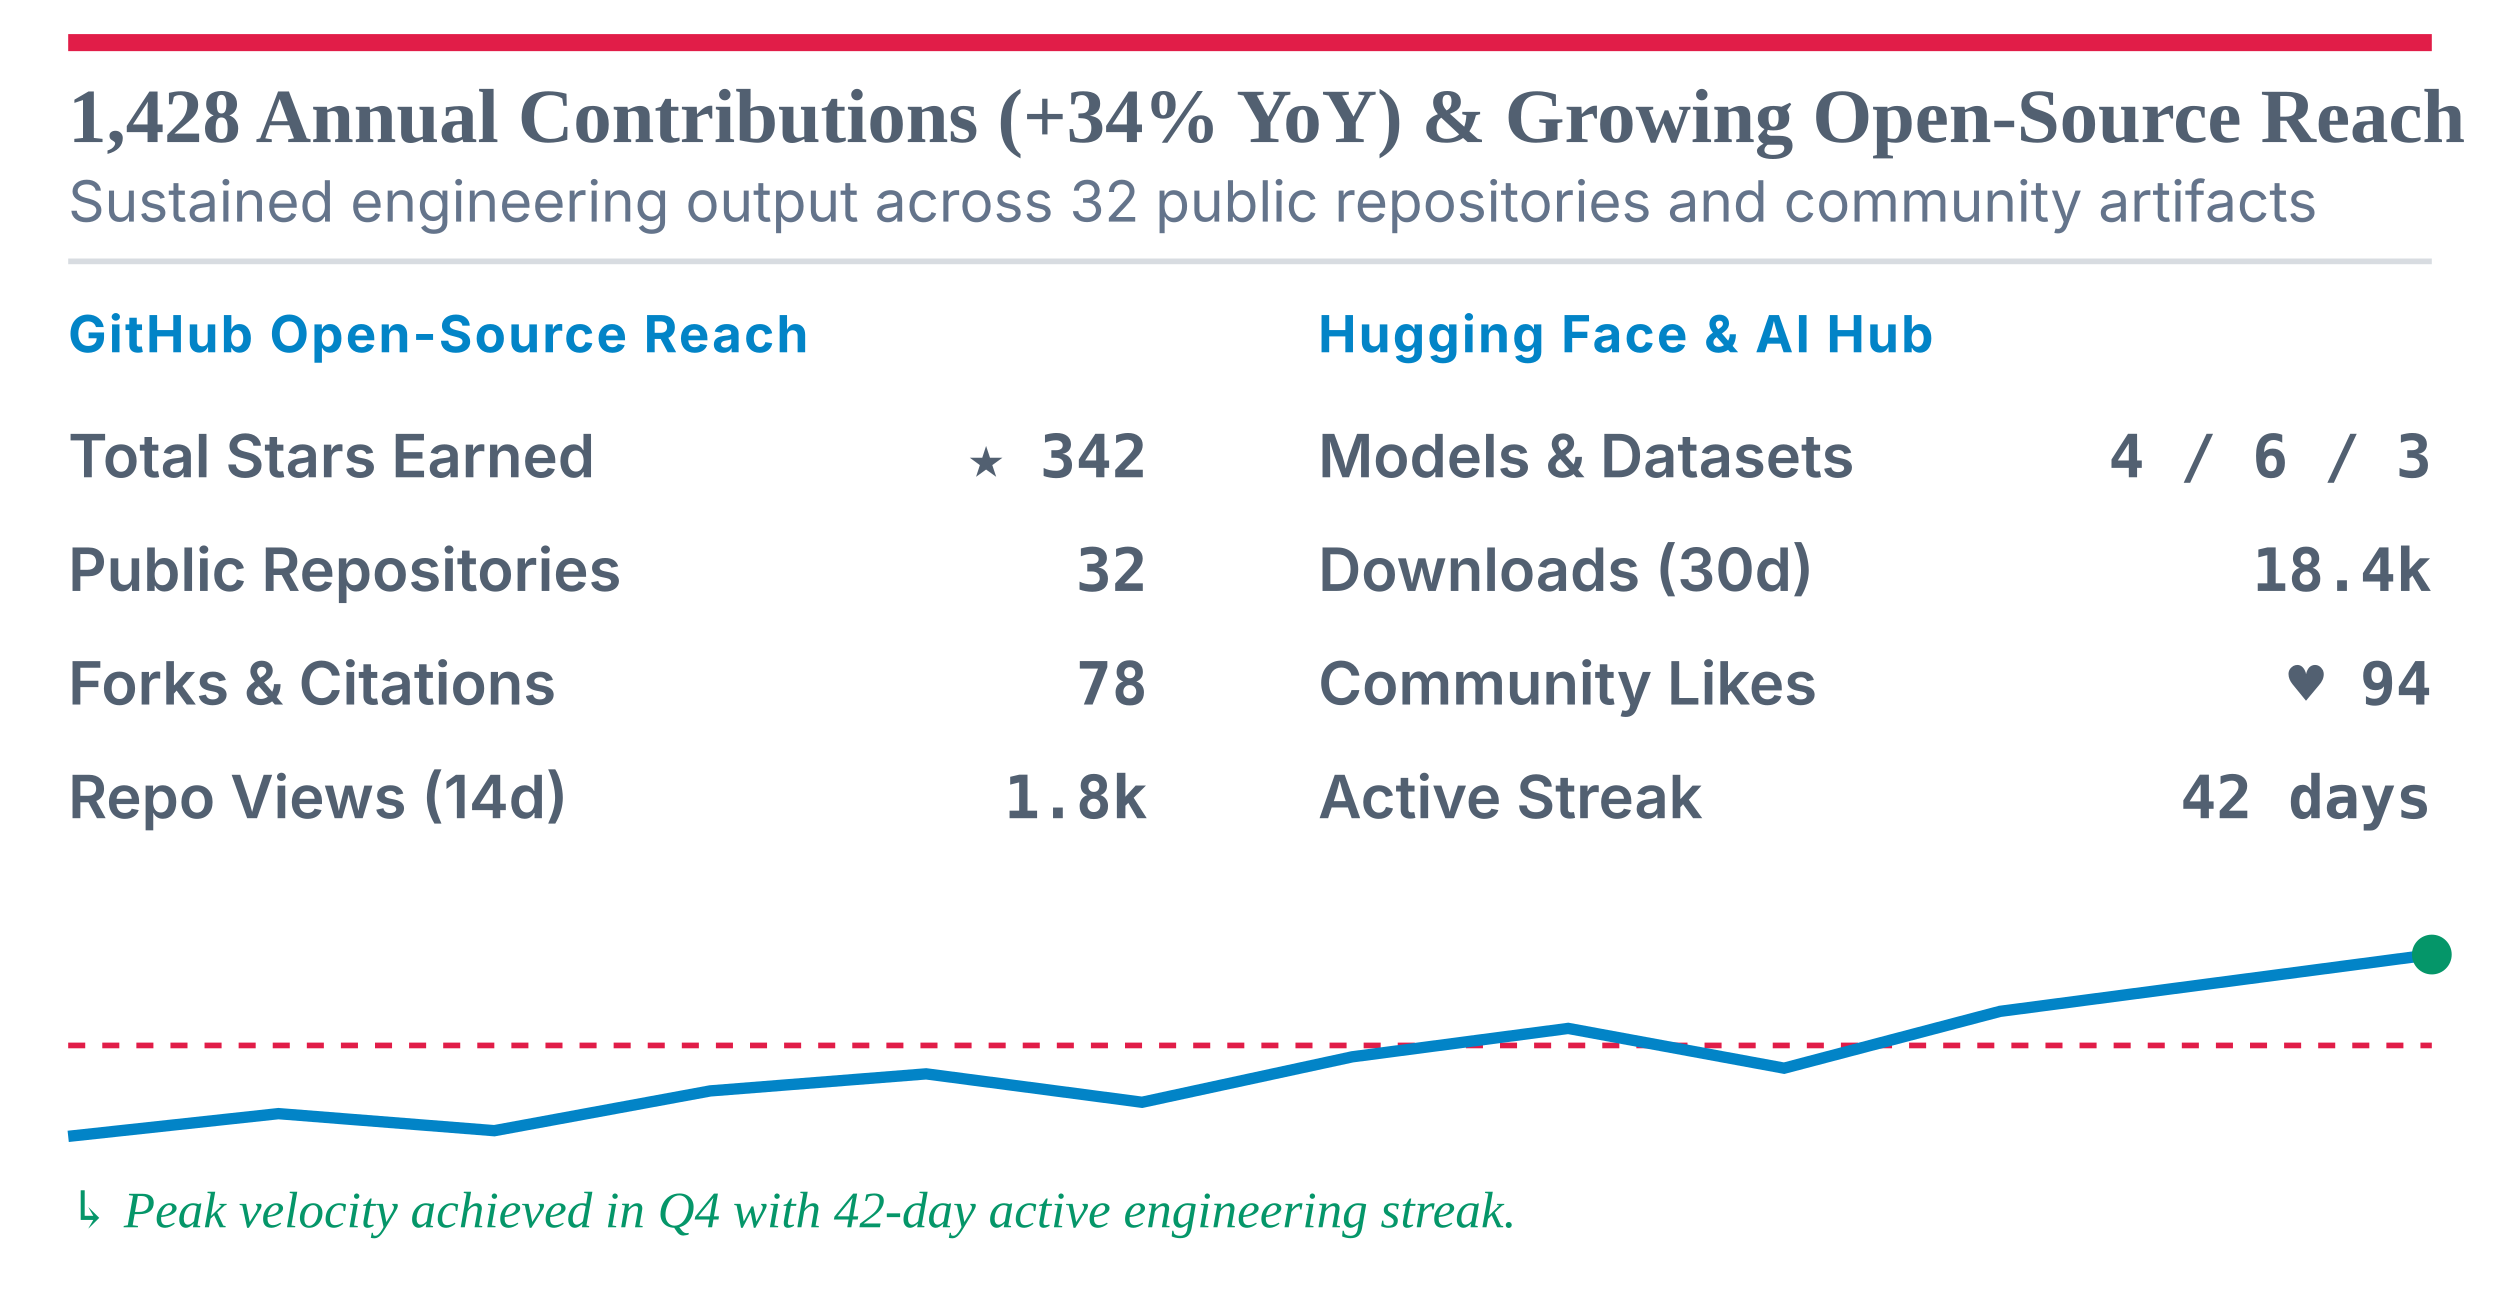
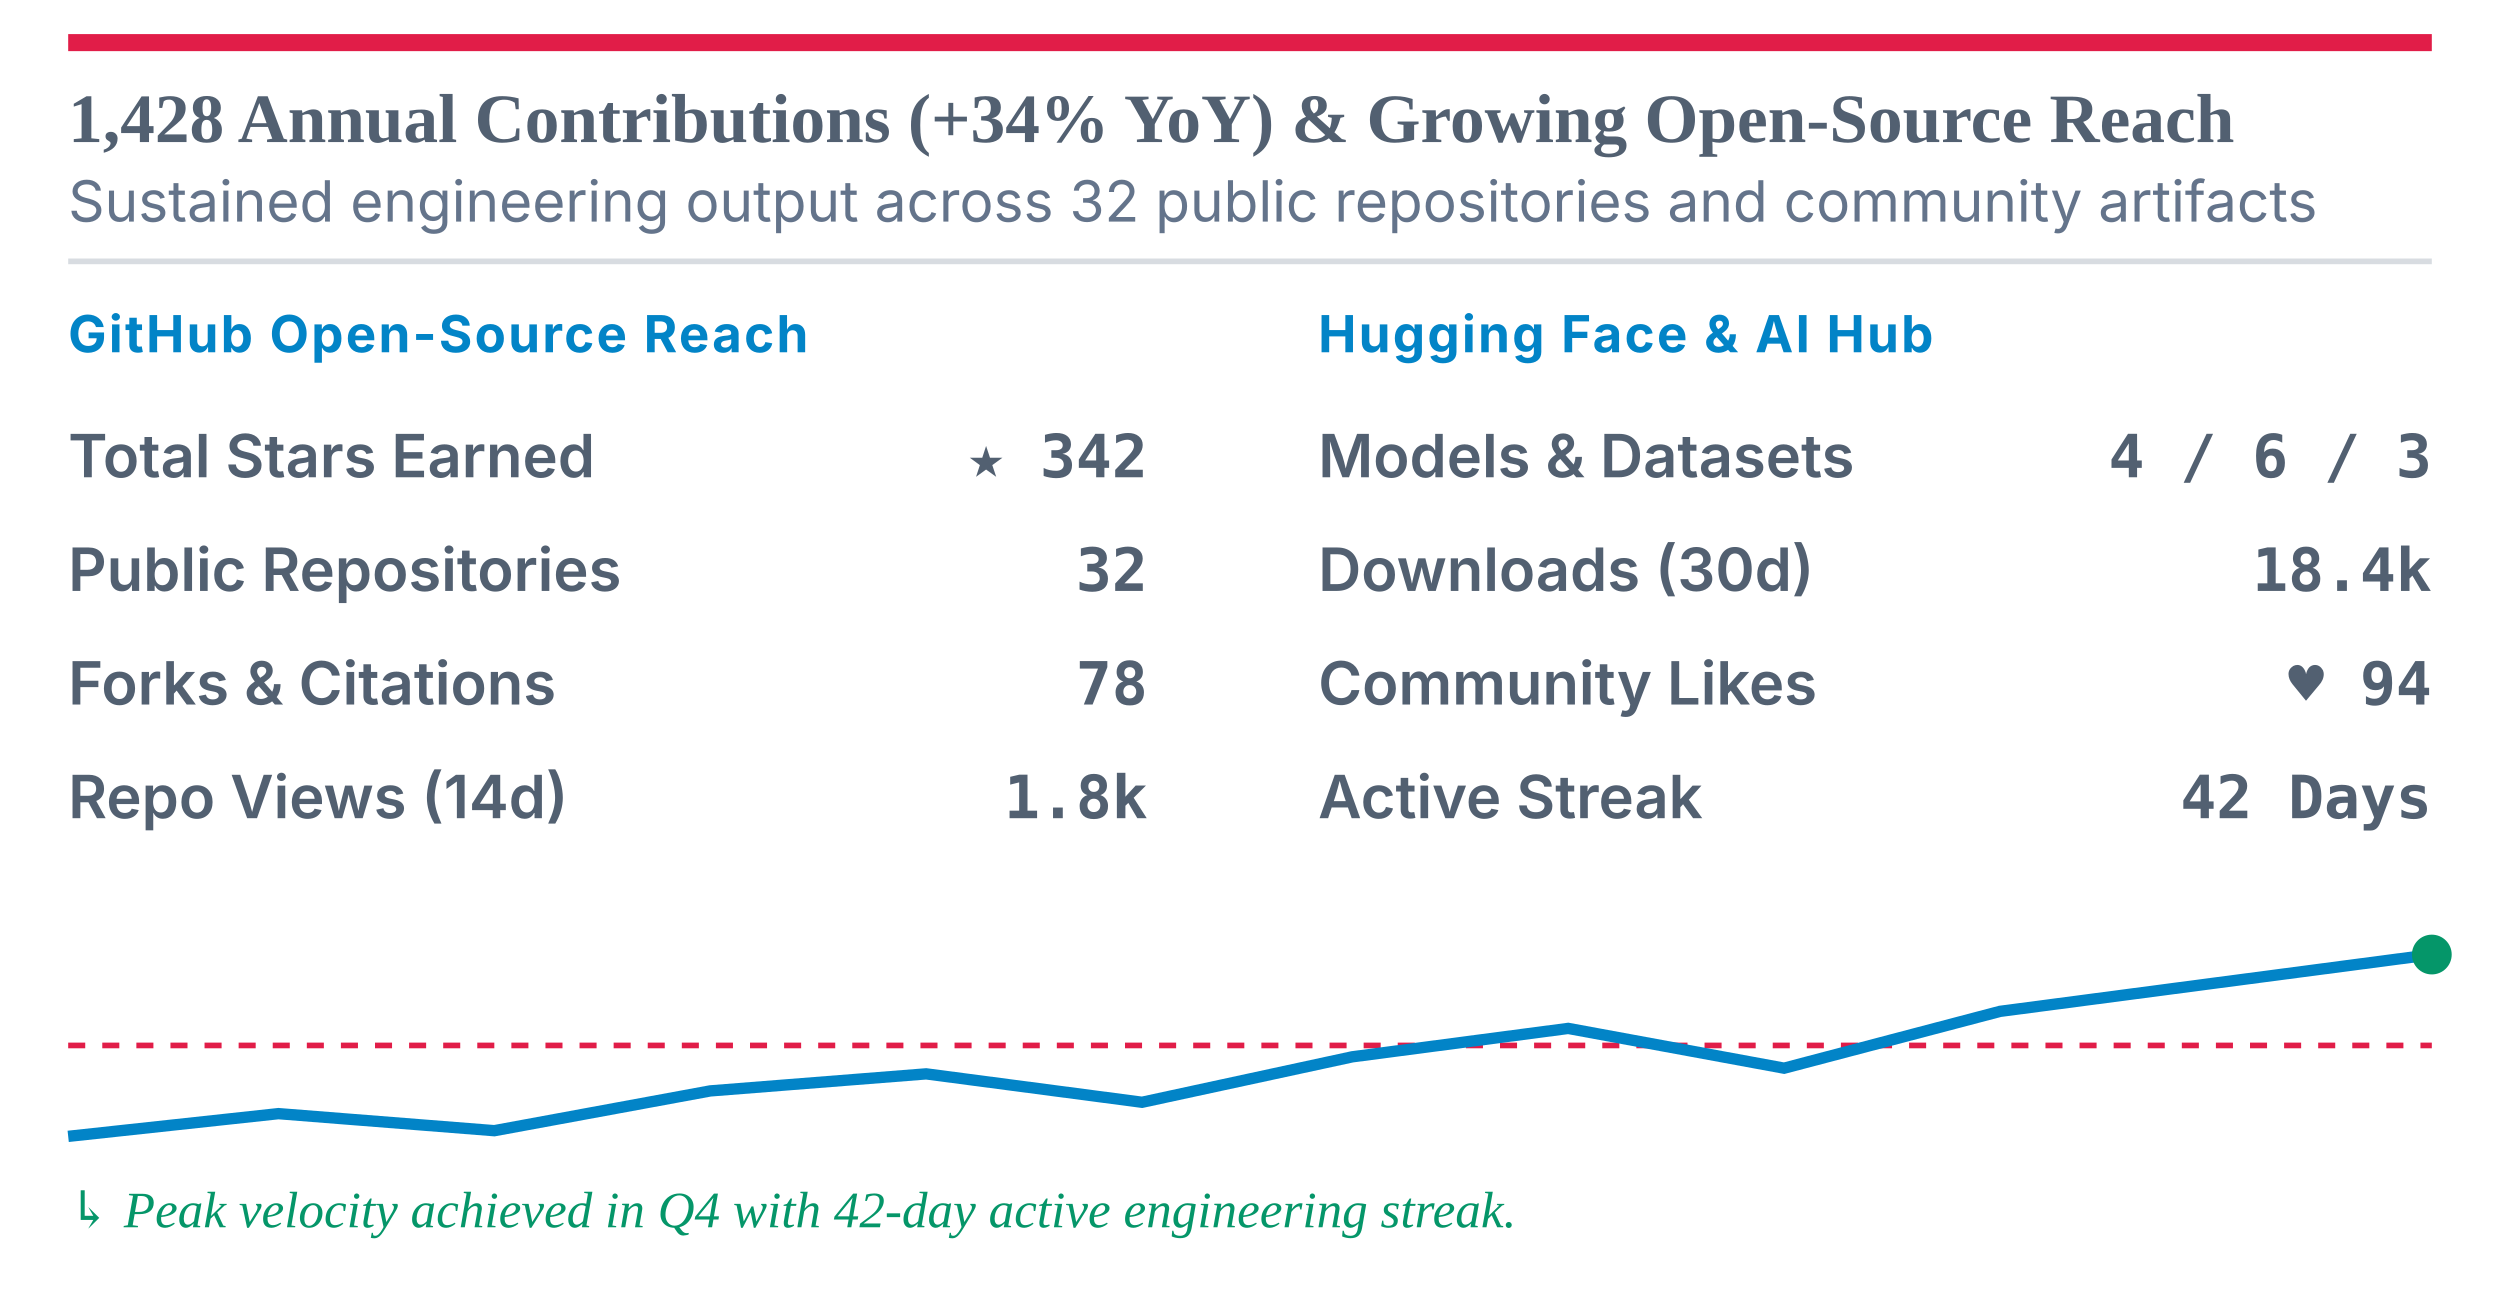
<svg xmlns="http://www.w3.org/2000/svg" viewBox="0 0 440 230" width="440" height="230">
  <style>
    .serif { font-family: Georgia, "Times New Roman", serif; }
    .sans { font-family: Inter, -apple-system, BlinkMacSystemFont, "Segoe UI", sans-serif; }
    .mono { font-family: ui-monospace, SFMono-Regular, Menlo, monospace; font-variant-numeric: tabular-nums; }
-     .headline { font-size: 13.5px; font-weight: bold; fill: #526071; }
+     .headline { font-size: 12.2px; font-weight: bold; fill: #526071; }
    .lead { font-size: 10px; fill: #64748b; }
    .sec { font-size: 9px; font-weight: 700; fill: #0284c7; text-transform: uppercase; letter-spacing: 0.4px; }
    .lbl { font-size: 10.5px; font-weight: 600; fill: #526071; }
    .val { font-size: 10.5px; font-weight: 700; fill: #526071; }
    .callout { font-size: 9px; font-style: italic; fill: #059669; }
  </style>
  <rect x="12" y="6" width="416" height="3" fill="#e11d48" />
-   <text x="12" y="25" class="serif headline">1,428 Annual Contributions (+34% YoY) &amp; Growing Open-Source Reach</text>
+   <text x="12" y="25" class="serif headline" font-size="12.0px">1,428 Annual Contributions (+34% YoY) &amp; Growing Open-Source Reach</text>
  <text x="12" y="39" class="sans lead">Sustained engineering output across 32 public repositories and community artifacts</text>
  <line x1="12" y1="46" x2="428" y2="46" stroke="#64748b" stroke-opacity="0.25" stroke-width="1" />
  <g transform="translate(12, 62)">
    <text x="0" y="0" class="sans sec">GitHub Open-Source Reach</text>
    <text x="0" y="22" class="sans lbl">Total Stars Earned</text>
    <text x="190" y="22" text-anchor="end" class="mono val" fill="#d97706">★ 342</text>
    <text x="0" y="42" class="sans lbl">Public Repositories</text>
    <text x="190" y="42" text-anchor="end" class="mono val">32</text>
    <text x="0" y="62" class="sans lbl">Forks &amp; Citations</text>
    <text x="190" y="62" text-anchor="end" class="mono val">78</text>
    <text x="0" y="82" class="sans lbl">Repo Views (14d)</text>
    <text x="190" y="82" text-anchor="end" class="mono val">1.8k</text>
  </g>
  <g transform="translate(232, 62)">
    <text x="0" y="0" class="sans sec">Hugging Face &amp; AI Hub</text>
    <text x="0" y="22" class="sans lbl">Models &amp; Datasets</text>
    <text x="196" y="22" text-anchor="end" class="mono val">4 / 6 / 3</text>
    <text x="0" y="42" class="sans lbl">Downloads (30d)</text>
    <text x="196" y="42" text-anchor="end" class="mono val" fill="#059669">18.4k</text>
    <text x="0" y="62" class="sans lbl">Community Likes</text>
    <text x="196" y="62" text-anchor="end" class="mono val">♥ 94</text>
    <text x="0" y="82" class="sans lbl">Active Streak</text>
-     <text x="196" y="82" text-anchor="end" class="mono val">42 days</text>
+     <text x="196" y="82" text-anchor="end" class="mono val">42 Days</text>
  </g>
  <g transform="translate(12, 166)">
    <line x1="0" y1="18" x2="416" y2="18" stroke="#e11d48" stroke-dasharray="3,3" stroke-width="1" />
    <polyline fill="none" stroke="#0284c7" stroke-width="2" points="0,34 37,30 75,33 113,26 151,23 189,28 226,20 264,15 302,22 340,12 378,7 416,2" />
    <circle cx="416" cy="2" r="3.5" fill="#059669" />
    <text x="0" y="50" class="serif callout">↳ Peak velocity achieved in Q4 with 42-day active engineering streak.</text>
  </g>
</svg>
